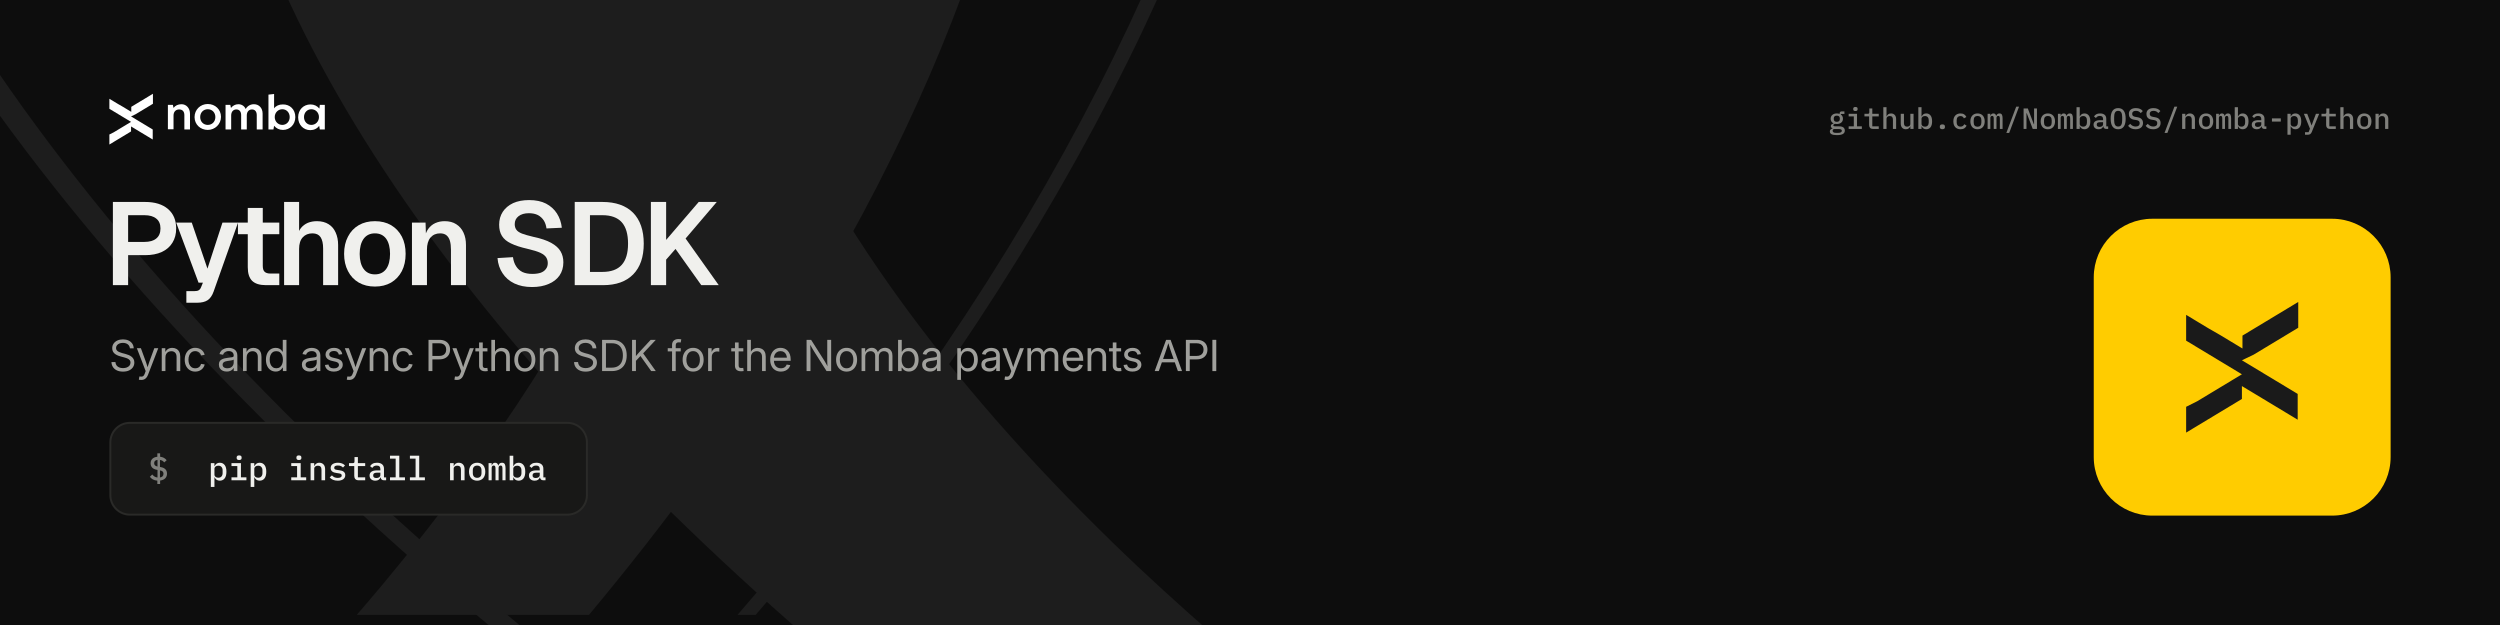
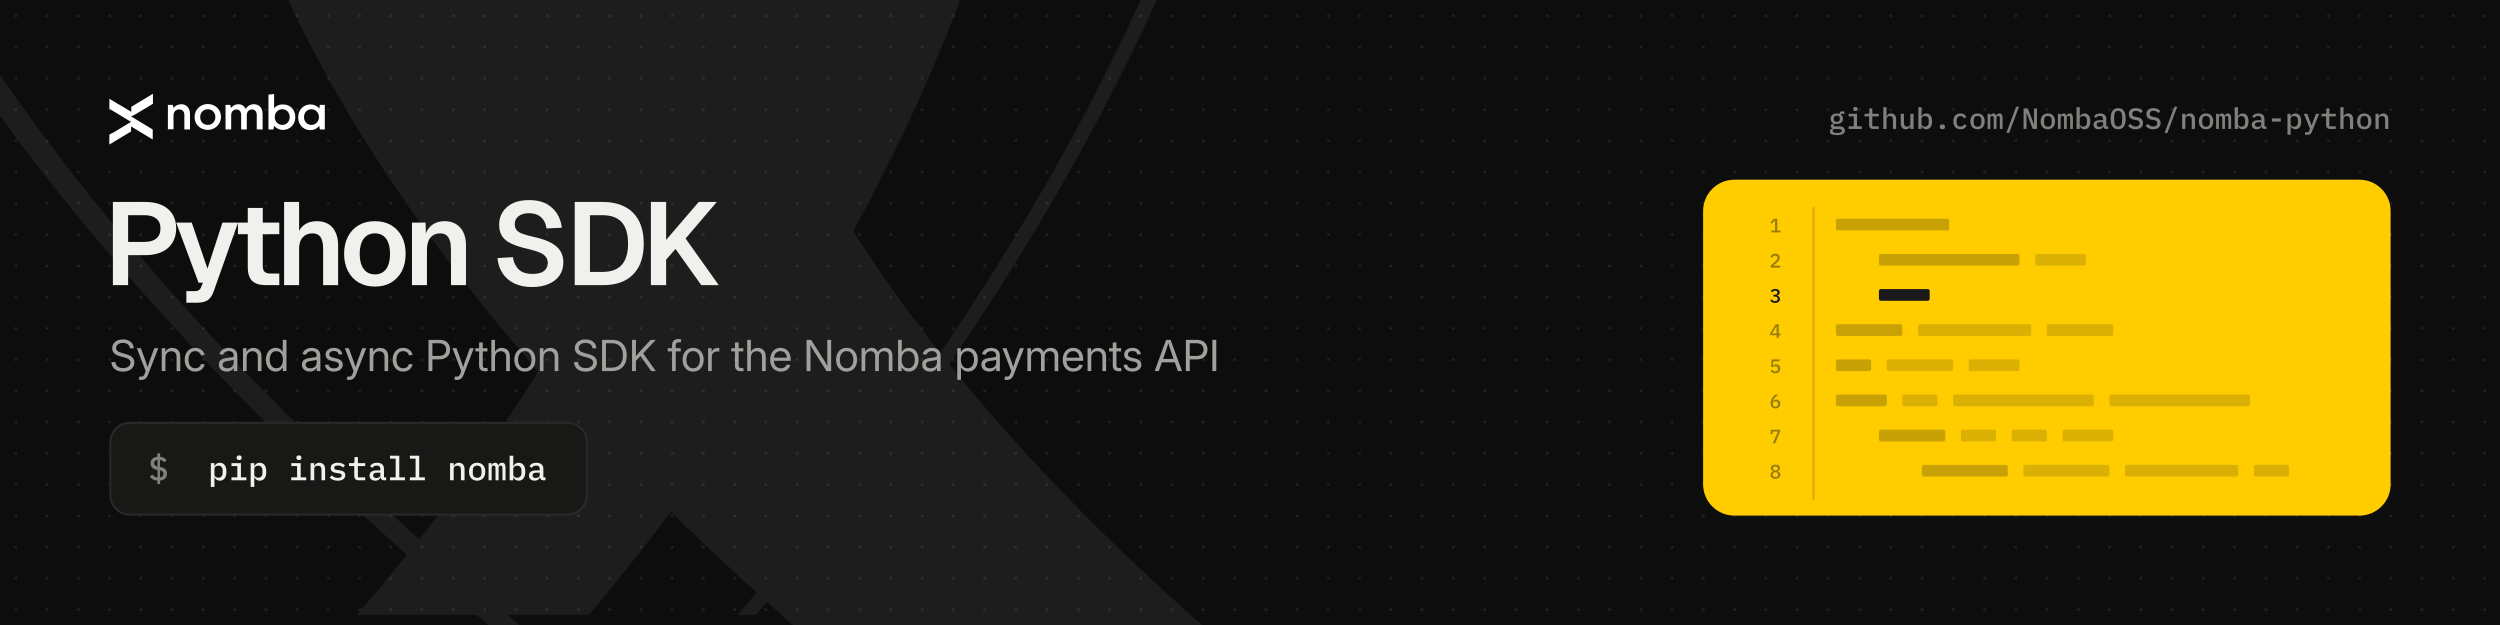
<svg xmlns="http://www.w3.org/2000/svg" viewBox="0 0 1280 320" width="1280" height="320" role="img" aria-label="Nomba Python SDK. Sync and async Python SDK for the Nomba payments API. Install: pip install nomba">
  <defs>
+     <pattern id="dots" width="16" height="16" patternUnits="userSpaceOnUse">
+       <rect x="7.5" y="7.5" width="1.2" height="1.2" fill="#F0F0ED" fill-opacity="0.10" />
+     </pattern>
    <path id="g119" d="M80 0V-710H355Q480 -710 550 -650Q620 -590 620 -484Q620 -413 588 -362Q556 -310 497 -283Q438 -256 355 -256H210V0ZM210 -369H349Q415 -369 450 -398Q486 -427 486 -484Q486 -540 450 -568Q415 -597 349 -597H210Z" />
    <path id="g392" d="M108 150V51H176Q202 51 214 43Q227 35 234 16L249 -21H212L21 -534H154L288 -141L416 -534H549L340 56Q322 106 290 128Q257 150 199 150Z" />
    <path id="g361" d="M284 0Q204 0 166 -37Q129 -74 129 -153V-659H257V-165Q257 -128 273 -114Q289 -99 323 -99H398V0ZM45 -435V-534H398V-435Z" />
    <path id="g289" d="M70 0V-710H198V-412H182Q190 -458 214 -488Q238 -517 273 -532Q308 -546 350 -546Q409 -546 450 -520Q490 -495 510 -449Q531 -403 531 -343V0H403V-312Q403 -377 381 -410Q359 -442 312 -442Q260 -442 229 -408Q198 -374 198 -309V0Z" />
    <path id="g324" d="M302 12Q223 12 164 -22Q104 -57 72 -120Q39 -183 39 -267Q39 -352 72 -414Q104 -477 164 -512Q223 -546 302 -546Q381 -546 440 -512Q499 -477 532 -414Q564 -352 564 -267Q564 -183 532 -120Q499 -57 440 -22Q381 12 302 12ZM302 -92Q364 -92 398 -138Q431 -184 431 -267Q431 -349 398 -396Q364 -442 302 -442Q240 -442 206 -396Q172 -349 172 -267Q172 -184 206 -138Q240 -92 302 -92Z" />
    <path id="g318" d="M70 0V-534H186L191 -384L176 -390Q184 -446 209 -480Q234 -514 270 -530Q306 -546 349 -546Q408 -546 448 -520Q489 -494 510 -448Q531 -403 531 -343V0H403V-302Q403 -347 394 -378Q385 -409 364 -426Q344 -442 310 -442Q259 -442 228 -406Q198 -370 198 -302V0Z" />
    <path id="g126" d="M348 16Q260 16 196 -15Q132 -46 96 -102Q59 -157 53 -231L185 -239Q191 -193 212 -161Q232 -129 266 -112Q301 -96 350 -96Q392 -96 422 -106Q451 -117 466 -138Q482 -158 482 -188Q482 -215 469 -236Q456 -258 419 -276Q382 -293 309 -310Q221 -330 168 -356Q115 -381 91 -420Q67 -458 67 -516Q67 -578 98 -626Q129 -673 186 -700Q243 -726 323 -726Q408 -726 467 -696Q526 -665 560 -612Q594 -559 602 -490L471 -484Q466 -523 448 -552Q429 -581 398 -598Q366 -614 321 -614Q265 -614 232 -588Q200 -563 200 -521Q200 -492 214 -473Q227 -454 262 -440Q297 -427 360 -412Q455 -392 511 -361Q567 -330 591 -289Q615 -248 615 -195Q615 -130 582 -82Q549 -35 489 -10Q429 16 348 16Z" />
    <path id="g32" d="M80 0V-710H316Q486 -710 578 -618Q669 -525 669 -354Q669 -184 579 -92Q489 0 322 0ZM210 -113H316Q427 -113 481 -173Q535 -233 535 -354Q535 -477 481 -537Q427 -597 316 -597H210Z" />
    <path id="g81" d="M80 0V-710H210V-386L488 -710H642L376 -398L659 0H510L290 -309L210 -218V0Z" />
    <path id="i397" d="M649 25Q484 25 362 -31Q240 -87 172 -190Q104 -292 99 -430H289Q294 -336 341 -272Q388 -208 468 -175Q548 -142 649 -142Q754 -142 834 -174Q915 -207 961 -266Q1007 -326 1007 -406Q1007 -473 972 -518Q936 -564 870 -596Q805 -627 712 -651L538 -698Q337 -751 236 -846Q136 -940 136 -1090Q136 -1217 202 -1312Q268 -1407 384 -1460Q500 -1512 649 -1512Q799 -1512 913 -1458Q1027 -1404 1092 -1308Q1156 -1212 1160 -1086H978Q967 -1208 876 -1276Q784 -1345 643 -1345Q547 -1345 474 -1314Q400 -1282 359 -1226Q318 -1170 318 -1099Q318 -1030 358 -984Q398 -939 464 -910Q530 -880 608 -859L766 -818Q848 -797 924 -764Q1000 -732 1060 -684Q1120 -636 1155 -568Q1190 -500 1190 -408Q1190 -283 1124 -185Q1059 -87 938 -31Q817 25 649 25Z" />
    <path id="i998" d="M137 411 163 257 220 260Q265 268 302 258Q338 249 367 216Q396 182 419 118L462 -1L43 -1090H235L468 -452Q502 -360 528 -270Q555 -179 582 -92H526Q553 -179 580 -270Q607 -361 640 -452L873 -1090H1062L573 180Q541 261 496 315Q450 369 390 396Q331 422 257 422Q219 422 188 418Q157 415 137 411Z" />
    <path id="i773" d="M319 -647V0H144V-1090H314V-826H279Q330 -976 424 -1042Q518 -1107 644 -1107Q754 -1107 840 -1060Q927 -1014 976 -921Q1026 -828 1026 -686V0H851V-672Q851 -805 784 -876Q717 -948 600 -948Q521 -948 458 -914Q394 -881 356 -814Q319 -748 319 -647Z" />
    <path id="i586" d="M590 24Q441 24 328 -48Q216 -119 153 -246Q90 -373 90 -540Q90 -710 153 -838Q216 -966 328 -1038Q441 -1109 590 -1109Q675 -1109 749 -1085Q823 -1061 882 -1017Q941 -973 982 -912Q1022 -850 1040 -774L867 -746Q857 -791 833 -828Q809 -866 774 -894Q739 -921 693 -936Q647 -951 590 -951Q484 -951 412 -896Q341 -842 304 -749Q268 -656 268 -540Q268 -426 304 -334Q341 -242 412 -188Q484 -134 590 -134Q648 -134 694 -149Q740 -164 774 -192Q809 -220 833 -258Q857 -297 869 -343L1042 -316Q1025 -240 984 -178Q944 -115 884 -70Q825 -25 750 0Q675 24 590 24Z" />
    <path id="i507" d="M461 22Q355 22 270 -16Q185 -55 136 -130Q86 -204 86 -312Q86 -406 122 -464Q159 -523 221 -556Q283 -590 359 -607Q435 -624 514 -634Q614 -648 675 -655Q736 -662 764 -678Q792 -695 792 -735V-743Q792 -808 765 -854Q738 -901 686 -927Q634 -953 558 -953Q481 -953 424 -928Q367 -903 332 -864Q298 -824 286 -779L113 -811Q139 -910 204 -976Q269 -1041 360 -1074Q451 -1107 555 -1107Q627 -1107 700 -1088Q772 -1070 832 -1028Q893 -985 930 -912Q966 -840 966 -733V0H793V-151H785Q766 -113 726 -72Q686 -32 621 -5Q556 22 461 22ZM489 -134Q590 -134 658 -172Q725 -211 758 -272Q792 -334 792 -402V-547Q781 -536 748 -526Q716 -517 672 -509Q629 -501 584 -495Q540 -489 506 -485Q443 -477 387 -458Q331 -438 297 -402Q263 -365 263 -302Q263 -248 292 -210Q320 -173 371 -154Q422 -134 489 -134Z" />
    <path id="i597" d="M556 22Q418 22 312 -48Q207 -118 148 -246Q90 -373 90 -544Q90 -714 149 -841Q208 -968 314 -1038Q419 -1107 557 -1107Q648 -1107 712 -1078Q775 -1050 816 -1008Q858 -965 883 -922H892V-1490H1068V0H897V-167H885Q858 -123 816 -80Q773 -36 710 -7Q646 22 556 22ZM583 -135Q683 -135 754 -186Q825 -238 862 -330Q899 -423 899 -545Q899 -667 862 -758Q825 -849 754 -900Q683 -950 583 -950Q483 -950 412 -900Q342 -849 305 -758Q268 -667 268 -545Q268 -422 306 -330Q343 -238 414 -186Q484 -135 583 -135Z" />
    <path id="i871" d="M518 24Q404 24 314 -11Q223 -46 166 -116Q108 -187 94 -291L263 -314Q281 -221 346 -175Q411 -129 516 -129Q629 -129 696 -177Q763 -225 763 -295Q763 -353 721 -390Q679 -428 601 -446L422 -488Q273 -524 198 -599Q123 -674 123 -791Q123 -884 174 -956Q226 -1028 316 -1068Q407 -1109 524 -1109Q636 -1109 720 -1072Q804 -1034 854 -966Q905 -899 921 -808L756 -785Q743 -856 686 -908Q629 -959 524 -959Q425 -959 362 -912Q300 -866 300 -797Q300 -736 344 -699Q389 -662 477 -641L647 -601Q799 -565 871 -492Q943 -418 943 -303Q943 -205 888 -132Q834 -58 738 -17Q642 24 518 24Z" />
    <path id="i375" d="M166 0V-1490H686Q852 -1490 965 -1430Q1078 -1371 1136 -1266Q1194 -1161 1194 -1026Q1194 -890 1136 -785Q1077 -680 963 -620Q849 -559 683 -559H289V-723H679Q791 -723 864 -762Q937 -800 973 -868Q1009 -937 1009 -1026Q1009 -1115 973 -1182Q937 -1250 864 -1288Q791 -1326 678 -1326H351V0Z" />
    <path id="i889" d="M593 -1090V-940H18V-1090ZM195 -1366H370V-275Q370 -206 398 -176Q427 -146 495 -146Q515 -146 542 -148Q568 -150 590 -153L610 -3Q583 2 550 5Q516 8 485 8Q344 8 270 -61Q195 -130 195 -259Z" />
    <path id="i670" d="M319 -647V0H144V-1490H319V-826H279Q330 -976 424 -1042Q518 -1107 644 -1107Q754 -1107 840 -1060Q927 -1014 977 -921Q1027 -828 1027 -686V0H851V-672Q851 -805 784 -876Q717 -948 600 -948Q521 -948 458 -914Q394 -881 356 -814Q319 -748 319 -647Z" />
    <path id="i790" d="M590 24Q441 24 328 -48Q216 -119 153 -246Q90 -373 90 -540Q90 -710 153 -838Q216 -966 328 -1038Q441 -1109 590 -1109Q741 -1109 854 -1038Q966 -966 1029 -838Q1092 -710 1092 -540Q1092 -373 1029 -246Q966 -119 854 -48Q741 24 590 24ZM590 -134Q698 -134 770 -188Q842 -242 878 -334Q914 -426 914 -540Q914 -656 878 -749Q842 -842 770 -896Q698 -951 590 -951Q484 -951 412 -896Q341 -842 304 -749Q268 -656 268 -540Q268 -426 304 -334Q341 -242 412 -188Q484 -134 590 -134Z" />
    <path id="i84" d="M629 0H269V-164H617Q800 -164 920 -234Q1040 -305 1100 -436Q1159 -567 1159 -748Q1159 -927 1100 -1056Q1042 -1186 926 -1256Q809 -1326 635 -1326H261V-1490H648Q866 -1490 1020 -1401Q1175 -1312 1258 -1146Q1341 -979 1341 -748Q1341 -515 1258 -348Q1174 -180 1015 -90Q856 0 629 0ZM351 -1490V0H166V-1490Z" />
    <path id="i271" d="M292 -426V-644Q344 -708 395 -769Q446 -830 499 -889Q552 -948 606 -1007L1054 -1490H1298L662 -810H653ZM166 0V-1490H351V-976L350 -657L351 -566V0ZM1079 0 537 -761 652 -906 1299 0Z" />
    <path id="i647" d="M638 -1090V-940H18V-1090ZM224 0V-1257Q224 -1344 264 -1405Q304 -1466 372 -1498Q441 -1529 524 -1529Q575 -1529 612 -1523Q649 -1517 664 -1512L636 -1362Q625 -1365 598 -1368Q572 -1371 543 -1371Q467 -1371 433 -1334Q399 -1298 399 -1223V0Z" />
    <path id="i852" d="M144 0V-1090H312V-921H321Q351 -1005 423 -1056Q495 -1106 595 -1106Q616 -1106 640 -1105Q664 -1104 677 -1102V-926Q669 -928 638 -932Q608 -937 571 -937Q501 -937 444 -906Q386 -876 352 -818Q319 -760 319 -678V0Z" />
    <path id="i614" d="M599 24Q440 24 326 -48Q212 -119 151 -246Q90 -373 90 -539Q90 -706 152 -834Q213 -963 324 -1036Q435 -1109 582 -1109Q680 -1109 768 -1075Q855 -1041 922 -972Q989 -902 1028 -798Q1066 -693 1066 -552V-490H198V-639H969L890 -585Q890 -694 854 -777Q818 -860 749 -906Q680 -952 582 -952Q484 -952 413 -906Q342 -859 304 -780Q266 -700 266 -601V-513Q266 -396 306 -310Q347 -225 422 -179Q497 -133 599 -133Q669 -133 724 -154Q780 -175 818 -215Q857 -255 875 -312L1048 -285Q1024 -193 962 -124Q899 -54 806 -15Q714 24 599 24Z" />
    <path id="i300" d="M166 0V-1490H382L992 -529Q1014 -495 1046 -440Q1079 -385 1116 -318Q1154 -251 1189 -179L1167 -163Q1161 -235 1158 -310Q1154 -385 1153 -450Q1152 -515 1152 -555V-1490H1338V0H1119L577 -854Q546 -903 508 -964Q471 -1026 422 -1110Q373 -1195 308 -1309L337 -1330Q342 -1217 345 -1124Q348 -1031 350 -963Q352 -895 352 -856V0Z" />
    <path id="i766" d="M144 0V-1090H315V-856H298Q325 -940 375 -996Q425 -1053 490 -1082Q556 -1110 628 -1110Q751 -1110 832 -1037Q912 -964 934 -854H905Q926 -930 977 -988Q1028 -1045 1102 -1078Q1176 -1110 1265 -1110Q1362 -1110 1442 -1068Q1522 -1026 1569 -941Q1616 -856 1616 -726V0H1441V-724Q1441 -845 1372 -898Q1304 -950 1214 -950Q1138 -950 1083 -918Q1028 -887 998 -832Q968 -776 968 -704V0H792V-742Q792 -836 730 -893Q667 -950 571 -950Q506 -950 448 -920Q390 -889 354 -828Q319 -767 319 -677V0Z" />
    <path id="i578" d="M655 22Q566 22 502 -7Q439 -36 396 -80Q354 -123 326 -167H314V0H144V-1490H319V-922H328Q354 -965 396 -1008Q437 -1050 500 -1078Q564 -1107 655 -1107Q794 -1107 899 -1038Q1004 -968 1063 -841Q1122 -714 1122 -544Q1122 -373 1063 -246Q1004 -118 899 -48Q794 22 655 22ZM629 -135Q728 -135 798 -186Q868 -238 906 -330Q943 -422 943 -545Q943 -667 906 -758Q869 -849 798 -900Q728 -950 629 -950Q528 -950 457 -900Q386 -849 349 -758Q312 -667 312 -545Q312 -423 350 -330Q387 -238 458 -186Q529 -135 629 -135Z" />
    <path id="i843" d="M144 418V-1090H314V-922H326Q352 -965 394 -1008Q436 -1050 500 -1078Q564 -1107 655 -1107Q794 -1107 899 -1038Q1004 -968 1063 -841Q1122 -714 1122 -544Q1122 -373 1063 -246Q1004 -118 899 -48Q794 22 655 22Q566 22 503 -7Q440 -36 398 -80Q355 -123 328 -167H319V418ZM629 -135Q728 -135 798 -186Q868 -238 906 -330Q943 -422 943 -545Q943 -667 906 -758Q869 -849 798 -900Q728 -950 629 -950Q528 -950 457 -900Q386 -849 349 -758Q312 -667 312 -545Q312 -423 350 -330Q387 -238 458 -186Q529 -135 629 -135Z" />
    <path id="i2" d="M38 0 583 -1490H796L1342 0H1145L831 -890Q801 -975 762 -1094Q724 -1213 667 -1401H710Q654 -1212 615 -1092Q576 -972 547 -890L234 0ZM315 -417V-580H1065V-417Z" />
    <path id="i197" d="M351 -1490V0H166V-1490Z" />
+     <path id="m63" d="M88 0V-93H284V-616H276L114 -443L45 -505L223 -698H396V-93H565V0Z" />
+     <path id="m64" d="M545 0H63V-107L291 -306Q345 -354 374 -397Q404 -440 404 -488V-499Q404 -554 374 -584Q344 -613 287 -613Q229 -613 198 -582Q166 -551 152 -503L54 -540Q64 -573 83 -604Q102 -634 132 -658Q161 -682 202 -696Q242 -710 295 -710Q349 -710 392 -694Q434 -679 463 -652Q492 -625 507 -588Q522 -550 522 -505Q522 -463 510 -428Q497 -392 474 -360Q452 -327 421 -297Q390 -267 353 -237L184 -95H545Z" />
+     <path id="m65" d="M271 -410Q338 -410 370 -438Q403 -467 403 -510V-517Q403 -565 372 -590Q340 -616 287 -616Q236 -616 200 -593Q165 -570 141 -530L65 -595Q81 -618 102 -639Q123 -660 150 -676Q177 -691 212 -700Q247 -710 291 -710Q340 -710 382 -698Q424 -686 455 -662Q486 -639 503 -606Q520 -572 520 -530Q520 -497 510 -470Q499 -443 480 -422Q462 -402 437 -389Q412 -376 384 -370V-365Q414 -359 441 -346Q468 -332 489 -310Q510 -289 522 -260Q534 -230 534 -192Q534 -146 516 -108Q498 -71 464 -44Q431 -17 384 -2Q337 12 279 12Q230 12 192 2Q155 -9 126 -26Q97 -44 76 -66Q54 -89 38 -113L121 -177Q147 -135 182 -108Q218 -82 280 -82Q346 -82 381 -112Q416 -143 416 -197V-205Q416 -259 380 -288Q343 -316 274 -316H199V-410Z" />
+     <path id="m66" d="M362 0V-136H30V-232L322 -698H469V-224H567V-136H469V0ZM125 -224H362V-595H356Z" />
+     <path id="m67" d="M511 -601H194L176 -353H184Q208 -394 242 -418Q276 -443 335 -443Q380 -443 418 -428Q457 -413 486 -385Q514 -357 530 -316Q547 -276 547 -225Q547 -173 530 -130Q513 -86 481 -54Q449 -23 402 -6Q355 12 295 12Q248 12 212 2Q175 -9 146 -26Q118 -44 97 -66Q76 -89 60 -113L142 -177Q155 -157 170 -140Q184 -122 202 -109Q220 -96 244 -89Q267 -82 297 -82Q362 -82 396 -118Q430 -153 430 -214V-222Q430 -283 396 -317Q361 -351 297 -351Q250 -351 223 -334Q196 -317 176 -296L83 -309L109 -698H511Z" />
+     <path id="m68" d="M302 12Q243 12 197 -7Q151 -26 119 -62Q87 -97 70 -147Q53 -197 53 -260Q53 -336 76 -403Q99 -470 136 -526Q173 -582 218 -626Q263 -669 307 -698H457Q397 -655 349 -615Q301 -575 266 -533Q230 -491 206 -444Q182 -398 169 -341L176 -339Q187 -360 202 -378Q217 -397 237 -411Q257 -425 283 -433Q309 -441 342 -441Q387 -441 425 -426Q463 -411 491 -382Q519 -354 534 -314Q550 -274 550 -224Q550 -172 532 -128Q515 -85 482 -54Q450 -23 404 -6Q358 12 302 12ZM301 -78Q365 -78 400 -112Q435 -147 435 -210V-220Q435 -283 400 -318Q365 -352 301 -352Q238 -352 203 -318Q168 -283 168 -220V-210Q168 -147 203 -112Q238 -78 301 -78Z" />
+     <path id="m69" d="M169 0 428 -605H156V-476H59V-698H540V-600L288 0Z" />
+     <path id="m70" d="M300 12Q238 12 191 -4Q144 -19 112 -46Q80 -73 64 -110Q47 -147 47 -191Q47 -261 86 -303Q125 -345 188 -362V-370Q134 -389 101 -430Q68 -471 68 -531Q68 -612 128 -661Q189 -710 300 -710Q411 -710 472 -661Q532 -612 532 -531Q532 -471 499 -430Q466 -389 412 -370V-362Q475 -345 514 -303Q553 -261 553 -191Q553 -147 536 -110Q520 -73 488 -46Q456 -19 409 -4Q362 12 300 12ZM300 -77Q366 -77 402 -106Q437 -135 437 -188V-209Q437 -262 402 -291Q366 -320 300 -320Q234 -320 198 -291Q163 -262 163 -209V-188Q163 -135 198 -106Q234 -77 300 -77ZM300 -406Q360 -406 392 -432Q423 -459 423 -507V-520Q423 -568 392 -594Q360 -621 300 -621Q240 -621 208 -594Q177 -568 177 -520V-507Q177 -459 208 -432Q240 -406 300 -406Z" />
    <path id="m11" d="M570 56Q570 136 503 174Q436 212 299 212Q232 212 186 204Q141 195 112 179Q84 163 72 140Q59 117 59 88Q59 46 82 22Q106 -1 149 -12V-22Q123 -32 108 -50Q92 -68 92 -97Q92 -135 118 -154Q144 -174 185 -184V-189Q138 -211 112 -251Q86 -291 86 -347Q86 -388 101 -422Q116 -455 144 -478Q171 -502 210 -515Q248 -528 296 -528Q350 -528 393 -511V-528Q393 -558 410 -578Q427 -598 462 -598H556V-512H436V-488Q470 -465 488 -430Q506 -394 506 -347Q506 -306 491 -272Q476 -239 448 -216Q421 -192 382 -180Q344 -167 296 -167Q262 -167 232 -173Q214 -168 196 -156Q178 -144 178 -123Q178 -99 201 -93Q224 -87 258 -87H374Q478 -87 524 -48Q570 -8 570 56ZM468 63Q468 37 447 22Q426 6 371 6H192Q154 24 154 64Q154 93 178 114Q203 135 260 135H341Q403 135 436 116Q468 98 468 63ZM296 -242Q349 -242 374 -267Q399 -292 399 -334V-361Q399 -403 374 -428Q349 -453 296 -453Q243 -453 218 -428Q193 -403 193 -361V-334Q193 -292 218 -267Q243 -242 296 -242Z" />
    <path id="m15" d="M332 -610Q290 -610 274 -627Q257 -644 257 -669V-690Q257 -715 274 -732Q290 -749 331 -749Q373 -749 390 -732Q406 -715 406 -690V-669Q406 -644 390 -627Q373 -610 332 -610ZM101 -88H277V-428H101V-516H386V-88H551V0H101Z" />
    <path id="m27" d="M331 0Q263 0 231 -36Q199 -73 199 -131V-428H40V-516H153Q182 -516 194 -528Q206 -539 206 -569V-698H308V-516H528V-428H308V-88H528V0Z" />
    <path id="m14" d="M84 -740H193V-428H198Q206 -448 218 -466Q231 -485 249 -498Q267 -512 291 -520Q315 -528 347 -528Q425 -528 473 -477Q521 -426 521 -332V0H412V-316Q412 -439 305 -439Q284 -439 264 -434Q244 -428 228 -417Q212 -406 202 -389Q193 -372 193 -350V0H84Z" />
    <path id="m28" d="M407 -88H402Q394 -68 382 -50Q369 -31 351 -18Q333 -4 309 4Q285 12 253 12Q175 12 127 -39Q79 -90 79 -184V-516H188V-200Q188 -77 295 -77Q316 -77 336 -82Q356 -88 372 -99Q388 -110 398 -126Q407 -143 407 -166V-516H516V0H407Z" />
    <path id="m6" d="M79 -740H188V-428H194Q217 -475 255 -502Q293 -528 350 -528Q441 -528 495 -460Q549 -392 549 -258Q549 -124 495 -56Q441 12 350 12Q293 12 255 -14Q217 -41 194 -88H188V0H79ZM305 -77Q367 -77 400 -115Q434 -153 434 -216V-300Q434 -363 400 -401Q367 -439 305 -439Q281 -439 260 -433Q239 -427 223 -415Q207 -403 198 -386Q188 -368 188 -344V-172Q188 -148 198 -130Q207 -113 223 -101Q239 -89 260 -83Q281 -77 305 -77Z" />
    <path id="m95" d="M300 10Q252 10 232 -10Q213 -30 213 -59V-85Q213 -114 232 -134Q252 -154 300 -154Q348 -154 368 -134Q387 -114 387 -85V-59Q387 -30 368 -10Q348 10 300 10Z" />
    <path id="m7" d="M319 12Q261 12 216 -7Q170 -26 138 -61Q107 -96 90 -146Q74 -196 74 -258Q74 -320 90 -370Q107 -420 138 -455Q170 -490 216 -509Q261 -528 318 -528Q398 -528 446 -494Q495 -460 519 -406L434 -360Q420 -396 392 -417Q363 -438 318 -438Q256 -438 222 -400Q188 -363 188 -301V-215Q188 -154 222 -116Q256 -78 320 -78Q368 -78 398 -100Q429 -122 447 -160L527 -111Q502 -57 451 -22Q400 12 319 12Z" />
    <path id="m22" d="M300 12Q243 12 198 -7Q152 -26 120 -61Q89 -96 72 -146Q55 -196 55 -258Q55 -320 72 -370Q89 -420 120 -455Q152 -490 198 -509Q243 -528 300 -528Q357 -528 402 -509Q448 -490 480 -455Q511 -420 528 -370Q545 -320 545 -258Q545 -196 528 -146Q511 -96 480 -61Q448 -26 402 -7Q357 12 300 12ZM300 -74Q360 -74 396 -110Q431 -147 431 -219V-297Q431 -369 396 -406Q360 -442 300 -442Q240 -442 204 -406Q169 -369 169 -297V-219Q169 -147 204 -110Q240 -74 300 -74Z" />
    <path id="m20" d="M44 0V-516H137V-449H142Q154 -482 176 -505Q199 -528 241 -528Q282 -528 304 -506Q327 -483 333 -444H337Q351 -479 376 -504Q401 -528 448 -528Q508 -528 532 -486Q555 -444 555 -363V0H462V-349Q462 -403 449 -424Q436 -444 407 -444Q381 -444 364 -426Q346 -409 346 -374V0H253V-349Q253 -403 240 -424Q228 -444 199 -444Q172 -444 154 -426Q137 -409 137 -374V0Z" />
    <path id="m130" d="M83 138 420 -760H517L180 138Z" />
    <path id="m47" d="M179 -537H170V0H72V-698H216L421 -161H430V-698H528V0H384Z" />
    <path id="m4" d="M492 0Q445 0 422 -24Q398 -48 393 -87H388Q373 -40 334 -14Q294 12 233 12Q154 12 107 -30Q60 -71 60 -144Q60 -219 116 -258Q171 -298 286 -298H385V-338Q385 -443 274 -443Q224 -443 193 -424Q162 -404 141 -372L76 -425Q98 -467 150 -498Q202 -528 284 -528Q382 -528 438 -481Q494 -434 494 -345V-86H559V0ZM264 -68Q317 -68 351 -92Q385 -116 385 -154V-229H288Q170 -229 170 -158V-138Q170 -103 195 -86Q220 -68 264 -68Z" />
    <path id="m48" d="M300 12Q234 12 186 -12Q137 -37 106 -83Q74 -129 59 -196Q44 -263 44 -349Q44 -434 59 -502Q74 -569 106 -615Q137 -661 186 -686Q234 -710 300 -710Q366 -710 414 -686Q463 -661 494 -615Q526 -569 541 -502Q556 -434 556 -349Q556 -263 541 -196Q526 -129 494 -83Q463 -37 414 -12Q366 12 300 12ZM300 -81Q375 -81 406 -138Q437 -194 437 -291V-408Q437 -504 406 -560Q375 -617 300 -617Q225 -617 194 -560Q163 -504 163 -408V-290Q163 -194 194 -138Q225 -81 300 -81Z" />
    <path id="m52" d="M294 12Q203 12 141 -20Q79 -52 39 -105L111 -174Q151 -126 196 -104Q241 -81 298 -81Q364 -81 400 -111Q435 -141 435 -197Q435 -242 409 -266Q383 -291 320 -302L244 -314Q194 -322 160 -340Q126 -359 105 -384Q84 -410 74 -442Q65 -473 65 -508Q65 -607 129 -658Q193 -710 305 -710Q388 -710 446 -684Q505 -657 541 -609L471 -539Q442 -574 402 -596Q363 -617 305 -617Q243 -617 210 -590Q178 -564 178 -513Q178 -470 204 -446Q229 -421 294 -410L368 -397Q462 -380 505 -328Q548 -277 548 -203Q548 -155 532 -115Q515 -75 482 -47Q450 -19 402 -4Q355 12 294 12Z" />
    <path id="m21" d="M84 0V-516H193V-428H198Q206 -448 218 -466Q231 -485 249 -498Q267 -512 291 -520Q315 -528 347 -528Q425 -528 473 -477Q521 -426 521 -332V0H412V-316Q412 -439 305 -439Q284 -439 264 -434Q244 -428 228 -417Q212 -406 202 -389Q193 -372 193 -350V0Z" />
    <path id="m86" d="M149 -250V-359H451V-250Z" />
    <path id="m23" d="M79 -516H188V-428H194Q217 -475 255 -502Q293 -528 350 -528Q441 -528 495 -460Q549 -392 549 -258Q549 -124 495 -56Q441 12 350 12Q293 12 255 -14Q217 -41 194 -88H188V200H79ZM305 -77Q367 -77 400 -115Q434 -153 434 -216V-300Q434 -363 400 -401Q367 -439 305 -439Q281 -439 260 -433Q239 -427 223 -415Q207 -403 198 -386Q188 -368 188 -344V-172Q188 -148 198 -130Q207 -113 223 -101Q239 -89 260 -83Q281 -77 305 -77Z" />
    <path id="m32" d="M451 -516H561L311 100Q291 150 258 175Q226 200 165 200H78V112H200L247 -7L39 -516H153L235 -300L299 -123H305L369 -300Z" />
    <path id="m170" d="M268 11Q188 5 133 -26Q78 -57 43 -105L115 -174Q149 -133 187 -110Q225 -88 273 -83V-312L250 -316Q200 -325 165 -343Q130 -361 108 -387Q86 -413 76 -444Q66 -476 66 -512Q66 -597 119 -648Q172 -698 268 -708V-811H352V-708Q418 -701 466 -675Q514 -649 549 -604L476 -538Q452 -569 420 -588Q389 -607 347 -612V-400L374 -396Q424 -387 459 -369Q494 -351 516 -326Q539 -300 549 -268Q559 -236 559 -200Q559 -114 506 -59Q452 -4 352 8V113H268ZM172 -515Q172 -473 196 -450Q219 -426 273 -414V-614Q172 -602 172 -515ZM453 -195Q453 -240 428 -264Q404 -287 347 -298V-84Q399 -92 426 -120Q453 -148 453 -195Z" />
    <path id="m26" d="M301 12Q217 12 156 -15Q96 -42 59 -87L126 -147Q160 -110 202 -90Q245 -71 303 -71Q356 -71 388 -89Q421 -107 421 -145Q421 -161 415 -172Q409 -183 398 -190Q387 -197 372 -201Q358 -205 342 -207L260 -220Q230 -224 199 -233Q168 -242 144 -258Q119 -275 104 -301Q88 -327 88 -367Q88 -446 148 -487Q209 -528 308 -528Q380 -528 432 -506Q485 -485 520 -447L459 -383Q439 -406 402 -426Q365 -445 304 -445Q195 -445 195 -376Q195 -343 218 -330Q242 -318 274 -314L356 -301Q387 -296 418 -288Q448 -280 472 -264Q497 -247 512 -221Q528 -195 528 -155Q528 -77 468 -32Q407 12 301 12Z" />
    <path id="m18" d="M75 -88H246V-652H75V-740H355V-88H526V0H75Z" />
  </defs>
  <rect width="1280" height="320" fill="#0D0D0D" />
  <g opacity="0.07">
    <svg x="-128.0" y="-542.0" width="1408.0" height="951.6" viewBox="0 0 566.87 383.14">
      <g fill="#FFFFFF">
        <path d="M209.861 42.64C158.12 52.759 122.057 75.161 105.534 107.613C98.418 121.431 94.92 136.645 94.92 152.906C94.92 210.342 138.34 280.689 218.425 350.059C231.571 361.434 245.441 372.461 259.673 383.139H344.703C341.567 380.836 338.431 378.602 335.296 376.23C323.958 367.715 312.862 358.922 302.49 349.849C294.891 343.22 287.655 336.659 280.78 329.96C211.429 262.544 183.448 194.011 207.449 147.113C220.957 120.594 250.507 102.239 292.841 94.004C366.654 79.558 468.208 97.424 566.867 136.994V106.217C440.226 50.456 305.626 23.936 209.861 42.64Z" />
        <path d="M5.307 110.266C5.307 92.261 9.046 75.442 16.765 60.297C30.273 33.987 55.239 13.539 89.975 0H80.688C48.364 13.888 24.966 33.987 12.061 59.32C3.98 75.302 0 92.749 0 111.453C0 177.612 49.932 258.637 142.199 338.545C160.049 353.968 178.864 368.903 198.644 383.14H205.278C184.654 368.275 164.874 352.712 146.179 336.591C55.36 258.009 5.186 175.937 5.307 110.266Z" />
        <path d="M200.985 38.392C230.114 47.503 250.416 67.674 259.718 96.893C263.724 109.334 265.693 123.033 265.693 137.673C265.693 189.388 241.25 252.727 196.164 315.186C188.763 325.429 180.955 335.357 172.943 344.971H125.074C126.839 342.897 128.605 340.887 130.37 338.75C136.752 331.084 142.999 323.167 148.839 314.998C153.116 309.028 157.19 303.122 161.06 297.09C200.102 236.39 215.855 174.684 202.343 132.458C194.739 108.58 178.103 92.054 154.27 84.639C112.716 71.632 55.545 87.719 0.003 123.347V95.636C71.297 45.43 147.073 21.552 200.985 38.392Z" />
        <path d="M316.141 99.282C316.141 83.07 314.036 67.926 309.691 54.291C302.086 30.601 288.031 12.19 268.476 0H273.704C291.901 12.505 305.074 30.601 312.339 53.411C316.888 67.8 319.129 83.51 319.129 100.35C319.129 159.919 291.019 232.872 239.076 304.82C229.027 318.707 218.434 332.154 207.299 344.972H203.564C215.175 331.588 226.311 317.575 236.835 303.06C287.963 232.306 316.209 158.411 316.141 99.282Z" />
      </g>
    </svg>
  </g>
+   <rect width="1280" height="320" fill="url(#dots)" />
+   <rect x="872" y="92" width="352" height="172" rx="16" fill="#FFCC00" />
+   <rect x="940" y="112" width="58" height="6" rx="1" fill="#1A1A1A" fill-opacity="0.24" />
+   <g fill-opacity="0.45" transform="translate(900.0 119.0) scale(0.01)" fill="#1A1A1A">
+     <use href="#m63" x="600" />
+   </g>
+   <rect x="962" y="130" width="72" height="6" rx="1" fill="#1A1A1A" fill-opacity="0.24" />
+   <rect x="1042" y="130" width="26" height="6" rx="1" fill="#1A1A1A" fill-opacity="0.16" />
+   <g fill-opacity="0.45" transform="translate(900.0 137.0) scale(0.01)" fill="#1A1A1A">
+     <use href="#m64" x="600" />
+   </g>
+   <rect x="962" y="148" width="26" height="6" rx="1" fill="#1A1A1A" fill-opacity="1.00" />
+   <g fill-opacity="1.00" transform="translate(900.0 155.0) scale(0.01)" fill="#1A1A1A">
+     <use href="#m65" x="600" />
+   </g>
+   <rect x="940" y="166" width="34" height="6" rx="1" fill="#1A1A1A" fill-opacity="0.24" />
+   <rect x="982" y="166" width="58" height="6" rx="1" fill="#1A1A1A" fill-opacity="0.16" />
+   <rect x="1048" y="166" width="34" height="6" rx="1" fill="#1A1A1A" fill-opacity="0.16" />
+   <g fill-opacity="0.45" transform="translate(900.0 173.0) scale(0.01)" fill="#1A1A1A">
+     <use href="#m66" x="600" />
+   </g>
+   <rect x="940" y="184" width="18" height="6" rx="1" fill="#1A1A1A" fill-opacity="0.24" />
+   <rect x="966" y="184" width="34" height="6" rx="1" fill="#1A1A1A" fill-opacity="0.16" />
+   <rect x="1008" y="184" width="26" height="6" rx="1" fill="#1A1A1A" fill-opacity="0.16" />
+   <g fill-opacity="0.45" transform="translate(900.0 191.0) scale(0.01)" fill="#1A1A1A">
+     <use href="#m67" x="600" />
+   </g>
+   <rect x="940" y="202" width="26" height="6" rx="1" fill="#1A1A1A" fill-opacity="0.24" />
+   <rect x="974" y="202" width="18" height="6" rx="1" fill="#1A1A1A" fill-opacity="0.16" />
+   <rect x="1000" y="202" width="72" height="6" rx="1" fill="#1A1A1A" fill-opacity="0.16" />
+   <rect x="1080" y="202" width="72" height="6" rx="1" fill="#1A1A1A" fill-opacity="0.16" />
+   <g fill-opacity="0.45" transform="translate(900.0 209.0) scale(0.01)" fill="#1A1A1A">
+     <use href="#m68" x="600" />
+   </g>
+   <rect x="962" y="220" width="34" height="6" rx="1" fill="#1A1A1A" fill-opacity="0.24" />
+   <rect x="1004" y="220" width="18" height="6" rx="1" fill="#1A1A1A" fill-opacity="0.16" />
+   <rect x="1030" y="220" width="18" height="6" rx="1" fill="#1A1A1A" fill-opacity="0.16" />
+   <rect x="1056" y="220" width="26" height="6" rx="1" fill="#1A1A1A" fill-opacity="0.16" />
+   <g fill-opacity="0.45" transform="translate(900.0 227.0) scale(0.01)" fill="#1A1A1A">
+     <use href="#m69" x="600" />
+   </g>
+   <rect x="984" y="238" width="44" height="6" rx="1" fill="#1A1A1A" fill-opacity="0.24" />
+   <rect x="1036" y="238" width="44" height="6" rx="1" fill="#1A1A1A" fill-opacity="0.16" />
+   <rect x="1088" y="238" width="58" height="6" rx="1" fill="#1A1A1A" fill-opacity="0.16" />
+   <rect x="1154" y="238" width="18" height="6" rx="1" fill="#1A1A1A" fill-opacity="0.16" />
+   <g fill-opacity="0.45" transform="translate(900.0 245.0) scale(0.01)" fill="#1A1A1A">
+     <use href="#m70" x="600" />
+   </g>
+   <rect x="928" y="106" width="1" height="150" fill="#1A1A1A" fill-opacity=".18" />
  <svg x="56.0" y="48.0" width="110.3" height="26.0" viewBox="0 0 174 41">
    <path d="M65.119 16.189V28.858H60.567V17.245C60.567 14.253 58.992 12.669 56.366 12.669C53.74 12.669 51.815 14.429 51.815 17.597V28.682H47.264V8.974H51.29L51.815 11.438C53.215 9.502 55.491 8.446 58.292 8.446C62.143 8.446 65.119 11.614 65.119 16.189ZM68.795 18.828C68.795 12.845 73.521 8.27 79.473 8.27C85.424 8.27 90.151 12.669 90.151 18.652C90.151 24.635 85.249 29.21 79.473 29.21C73.521 29.21 68.795 24.811 68.795 18.828ZM85.6 18.828C85.6 15.133 82.974 12.494 79.473 12.494C75.972 12.494 73.346 15.133 73.346 18.828C73.346 22.524 75.972 25.163 79.473 25.163C82.974 25.163 85.6 22.524 85.6 18.828ZM123.761 16.013V28.858H119.034V17.245C119.034 14.253 117.459 12.669 115.183 12.669C112.732 12.669 110.982 14.429 110.982 17.597V28.858H106.431V17.245C106.431 14.253 104.855 12.669 102.579 12.669C100.129 12.669 98.378 14.429 98.378 17.597V28.858H93.827V8.974H97.678L98.203 11.438C99.604 9.678 101.704 8.446 104.155 8.446C106.781 8.446 109.056 9.854 110.107 12.318C111.332 10.03 113.783 8.446 116.759 8.446C120.785 8.446 123.761 11.438 123.761 16.013ZM150.193 18.828C150.193 24.987 145.642 29.21 140.215 29.21C137.239 29.21 134.789 27.979 133.038 25.867L132.513 28.858H128.487V0.704L133.038 0.176V11.79C134.614 9.678 137.064 8.622 140.04 8.622C145.817 8.446 150.193 12.669 150.193 18.828ZM145.642 18.828C145.642 15.133 143.016 12.494 139.69 12.494C136.364 12.494 133.563 15.133 133.563 18.828C133.563 22.524 136.364 25.163 139.69 25.163C143.016 25.163 145.642 22.524 145.642 18.828ZM169.974 8.974H174V28.858H169.974L169.449 25.867C167.873 28.154 165.247 29.386 162.272 29.386C156.845 29.386 152.469 25.163 152.469 19.004C152.469 12.845 156.845 8.622 162.447 8.622C165.423 8.622 167.873 9.854 169.624 11.966L169.974 8.974ZM169.274 18.828C169.274 15.133 166.473 12.494 163.147 12.494C159.821 12.494 157.195 15.133 157.195 18.828C157.195 22.524 159.821 25.163 163.147 25.163C166.473 25.163 169.274 22.524 169.274 18.828Z" fill="#FFFFFF" />
    <path d="M21.181 16.541L24.682 14.429L28.183 12.318L31.684 10.206L35.185 8.094V0L31.684 2.112L28.183 4.223L24.682 6.335L21.181 8.446L17.68 10.558V14.605L14.179 12.494L10.678 10.382L7.002 8.27L3.501 6.159L0 4.047V12.142L3.501 14.253L7.002 16.365L10.503 18.476L14.004 20.588L17.505 22.7L14.004 24.811L10.503 26.923L7.002 29.034L3.501 31.146L0 32.906V41L3.501 38.888L7.002 36.777L10.503 34.665L14.004 32.554L17.505 30.442V26.395L21.006 28.506L24.507 30.618L28.008 32.73L31.509 34.841L35.01 36.953V28.858L31.509 26.747L28.008 24.635L24.507 22.524L21.006 20.412L17.505 18.3L21.181 16.541Z" fill="#FFFFFF" />
  </svg>
  <g transform="translate(936.0 66.0) scale(0.015)" fill="#80807C">
    <use href="#m11" x="0" />
    <use href="#m15" x="600" />
    <use href="#m27" x="1200" />
    <use href="#m14" x="1800" />
    <use href="#m28" x="2400" />
    <use href="#m6" x="3000" />
    <use href="#m95" x="3600" />
    <use href="#m7" x="4200" />
    <use href="#m22" x="4800" />
    <use href="#m20" x="5400" />
    <use href="#m130" x="6000" />
    <use href="#m47" x="6600" />
    <use href="#m22" x="7200" />
    <use href="#m20" x="7800" />
    <use href="#m6" x="8400" />
    <use href="#m4" x="9000" />
    <use href="#m48" x="9600" />
    <use href="#m52" x="10200" />
    <use href="#m52" x="10800" />
    <use href="#m130" x="11400" />
    <use href="#m21" x="12000" />
    <use href="#m22" x="12600" />
    <use href="#m20" x="13200" />
    <use href="#m6" x="13800" />
    <use href="#m4" x="14400" />
    <use href="#m86" x="15000" />
    <use href="#m23" x="15600" />
    <use href="#m32" x="16200" />
    <use href="#m27" x="16800" />
    <use href="#m14" x="17400" />
    <use href="#m22" x="18000" />
    <use href="#m21" x="18600" />
  </g>
  <g transform="translate(53.0 146.0) scale(0.06)" fill="#F0F0ED">
    <use href="#g119" x="0" />
    <use href="#g392" x="599" />
    <use href="#g361" x="1102" />
    <use href="#g289" x="1471" />
    <use href="#g324" x="2014" />
    <use href="#g318" x="2562" />
    <use href="#g126" x="3309" />
    <use href="#g32" x="3941" />
    <use href="#g81" x="4591" />
  </g>
  <g transform="translate(56.0 190.0) scale(0.01074)" fill="#A0A09C">
    <use href="#i397" x="0" />
    <use href="#i998" x="1268" />
    <use href="#i773" x="2353" />
    <use href="#i586" x="3502" />
    <use href="#i507" x="5135" />
    <use href="#i773" x="6225" />
    <use href="#i597" x="7374" />
    <use href="#i507" x="9092" />
    <use href="#i871" x="10182" />
    <use href="#i998" x="11181" />
    <use href="#i773" x="12266" />
    <use href="#i586" x="13415" />
    <use href="#i375" x="15048" />
    <use href="#i998" x="16312" />
    <use href="#i889" x="17430" />
    <use href="#i670" x="18065" />
    <use href="#i790" x="19215" />
    <use href="#i773" x="20377" />
    <use href="#i397" x="22054" />
    <use href="#i84" x="23322" />
    <use href="#i271" x="24751" />
    <use href="#i647" x="26600" />
    <use href="#i790" x="27238" />
    <use href="#i852" x="28399" />
    <use href="#i889" x="29628" />
    <use href="#i670" x="30263" />
    <use href="#i614" x="31413" />
    <use href="#i300" x="33071" />
    <use href="#i790" x="34554" />
    <use href="#i766" x="35715" />
    <use href="#i578" x="37455" />
    <use href="#i507" x="38661" />
    <use href="#i843" x="40278" />
    <use href="#i507" x="41485" />
    <use href="#i998" x="42535" />
    <use href="#i766" x="43620" />
    <use href="#i614" x="45359" />
    <use href="#i773" x="46490" />
    <use href="#i889" x="47639" />
    <use href="#i871" x="48254" />
    <use href="#i2" x="49794" />
    <use href="#i375" x="51153" />
    <use href="#i197" x="52417" />
  </g>
  <rect x="56.5" y="216.5" width="244.0" height="47" rx="10" fill="#181817" stroke="#2A2A28" />
  <g transform="translate(76.0 245.9) scale(0.017)" fill="#80807C">
    <use href="#m170" x="0" />
  </g>
  <g transform="translate(106.6 245.9) scale(0.017)" fill="#F0F0ED">
    <use href="#m23" x="0" />
    <use href="#m15" x="600" />
    <use href="#m23" x="1200" />
    <use href="#m15" x="2400" />
    <use href="#m21" x="3000" />
    <use href="#m26" x="3600" />
    <use href="#m27" x="4200" />
    <use href="#m4" x="4800" />
    <use href="#m18" x="5400" />
    <use href="#m18" x="6000" />
    <use href="#m21" x="7200" />
    <use href="#m22" x="7800" />
    <use href="#m20" x="8400" />
    <use href="#m6" x="9000" />
    <use href="#m4" x="9600" />
  </g>
-   <rect x="1072" y="112" width="152" height="152" rx="30" fill="#FFCC00" />
-   <svg x="1119.3" y="154.6" width="57.4" height="66.9" viewBox="0 0 35.185 41">
-     <path d="M21.181 16.541L24.682 14.429L28.183 12.318L31.684 10.206L35.185 8.094V0L31.684 2.112L28.183 4.223L24.682 6.335L21.181 8.446L17.68 10.558V14.605L14.179 12.494L10.678 10.382L7.002 8.27L3.501 6.159L0 4.047V12.142L3.501 14.253L7.002 16.365L10.503 18.476L14.004 20.588L17.505 22.7L14.004 24.811L10.503 26.923L7.002 29.034L3.501 31.146L0 32.906V41L3.501 38.888L7.002 36.777L10.503 34.665L14.004 32.554L17.505 30.442V26.395L21.006 28.506L24.507 30.618L28.008 32.73L31.509 34.841L35.01 36.953V28.858L31.509 26.747L28.008 24.635L24.507 22.524L21.006 20.412L17.505 18.3L21.181 16.541Z" fill="#1A1A1A" />
-   </svg>
</svg>
